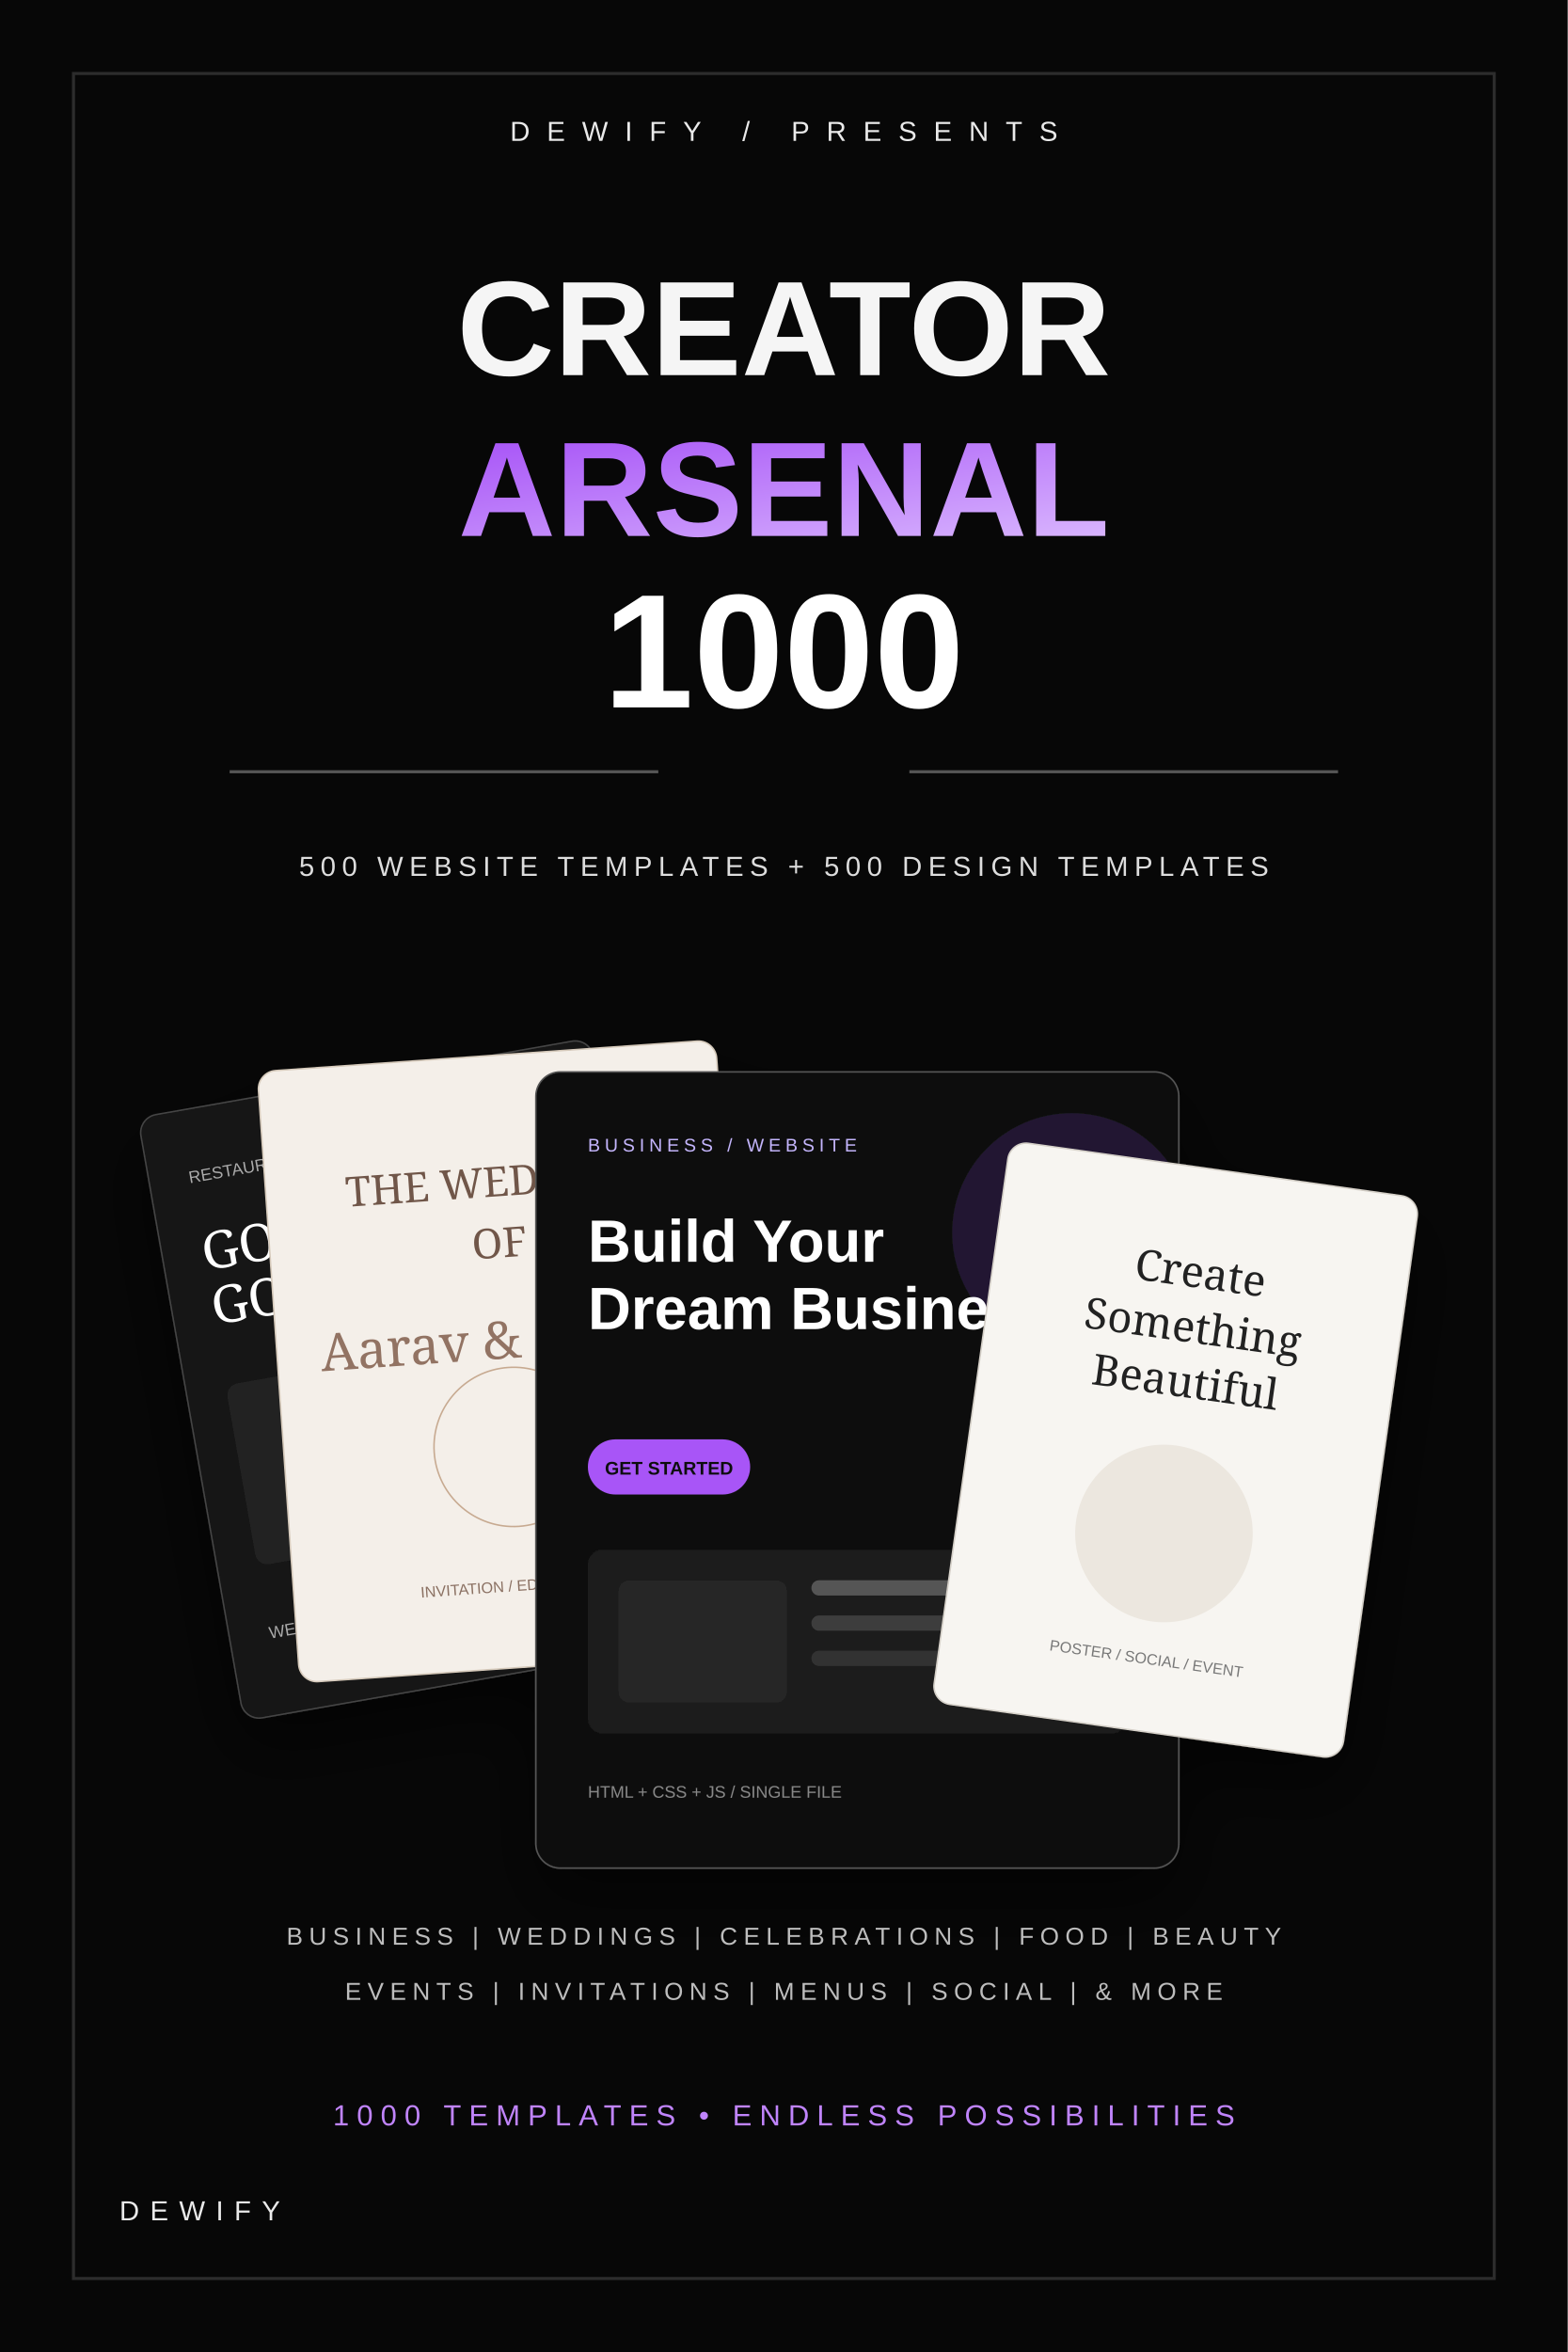
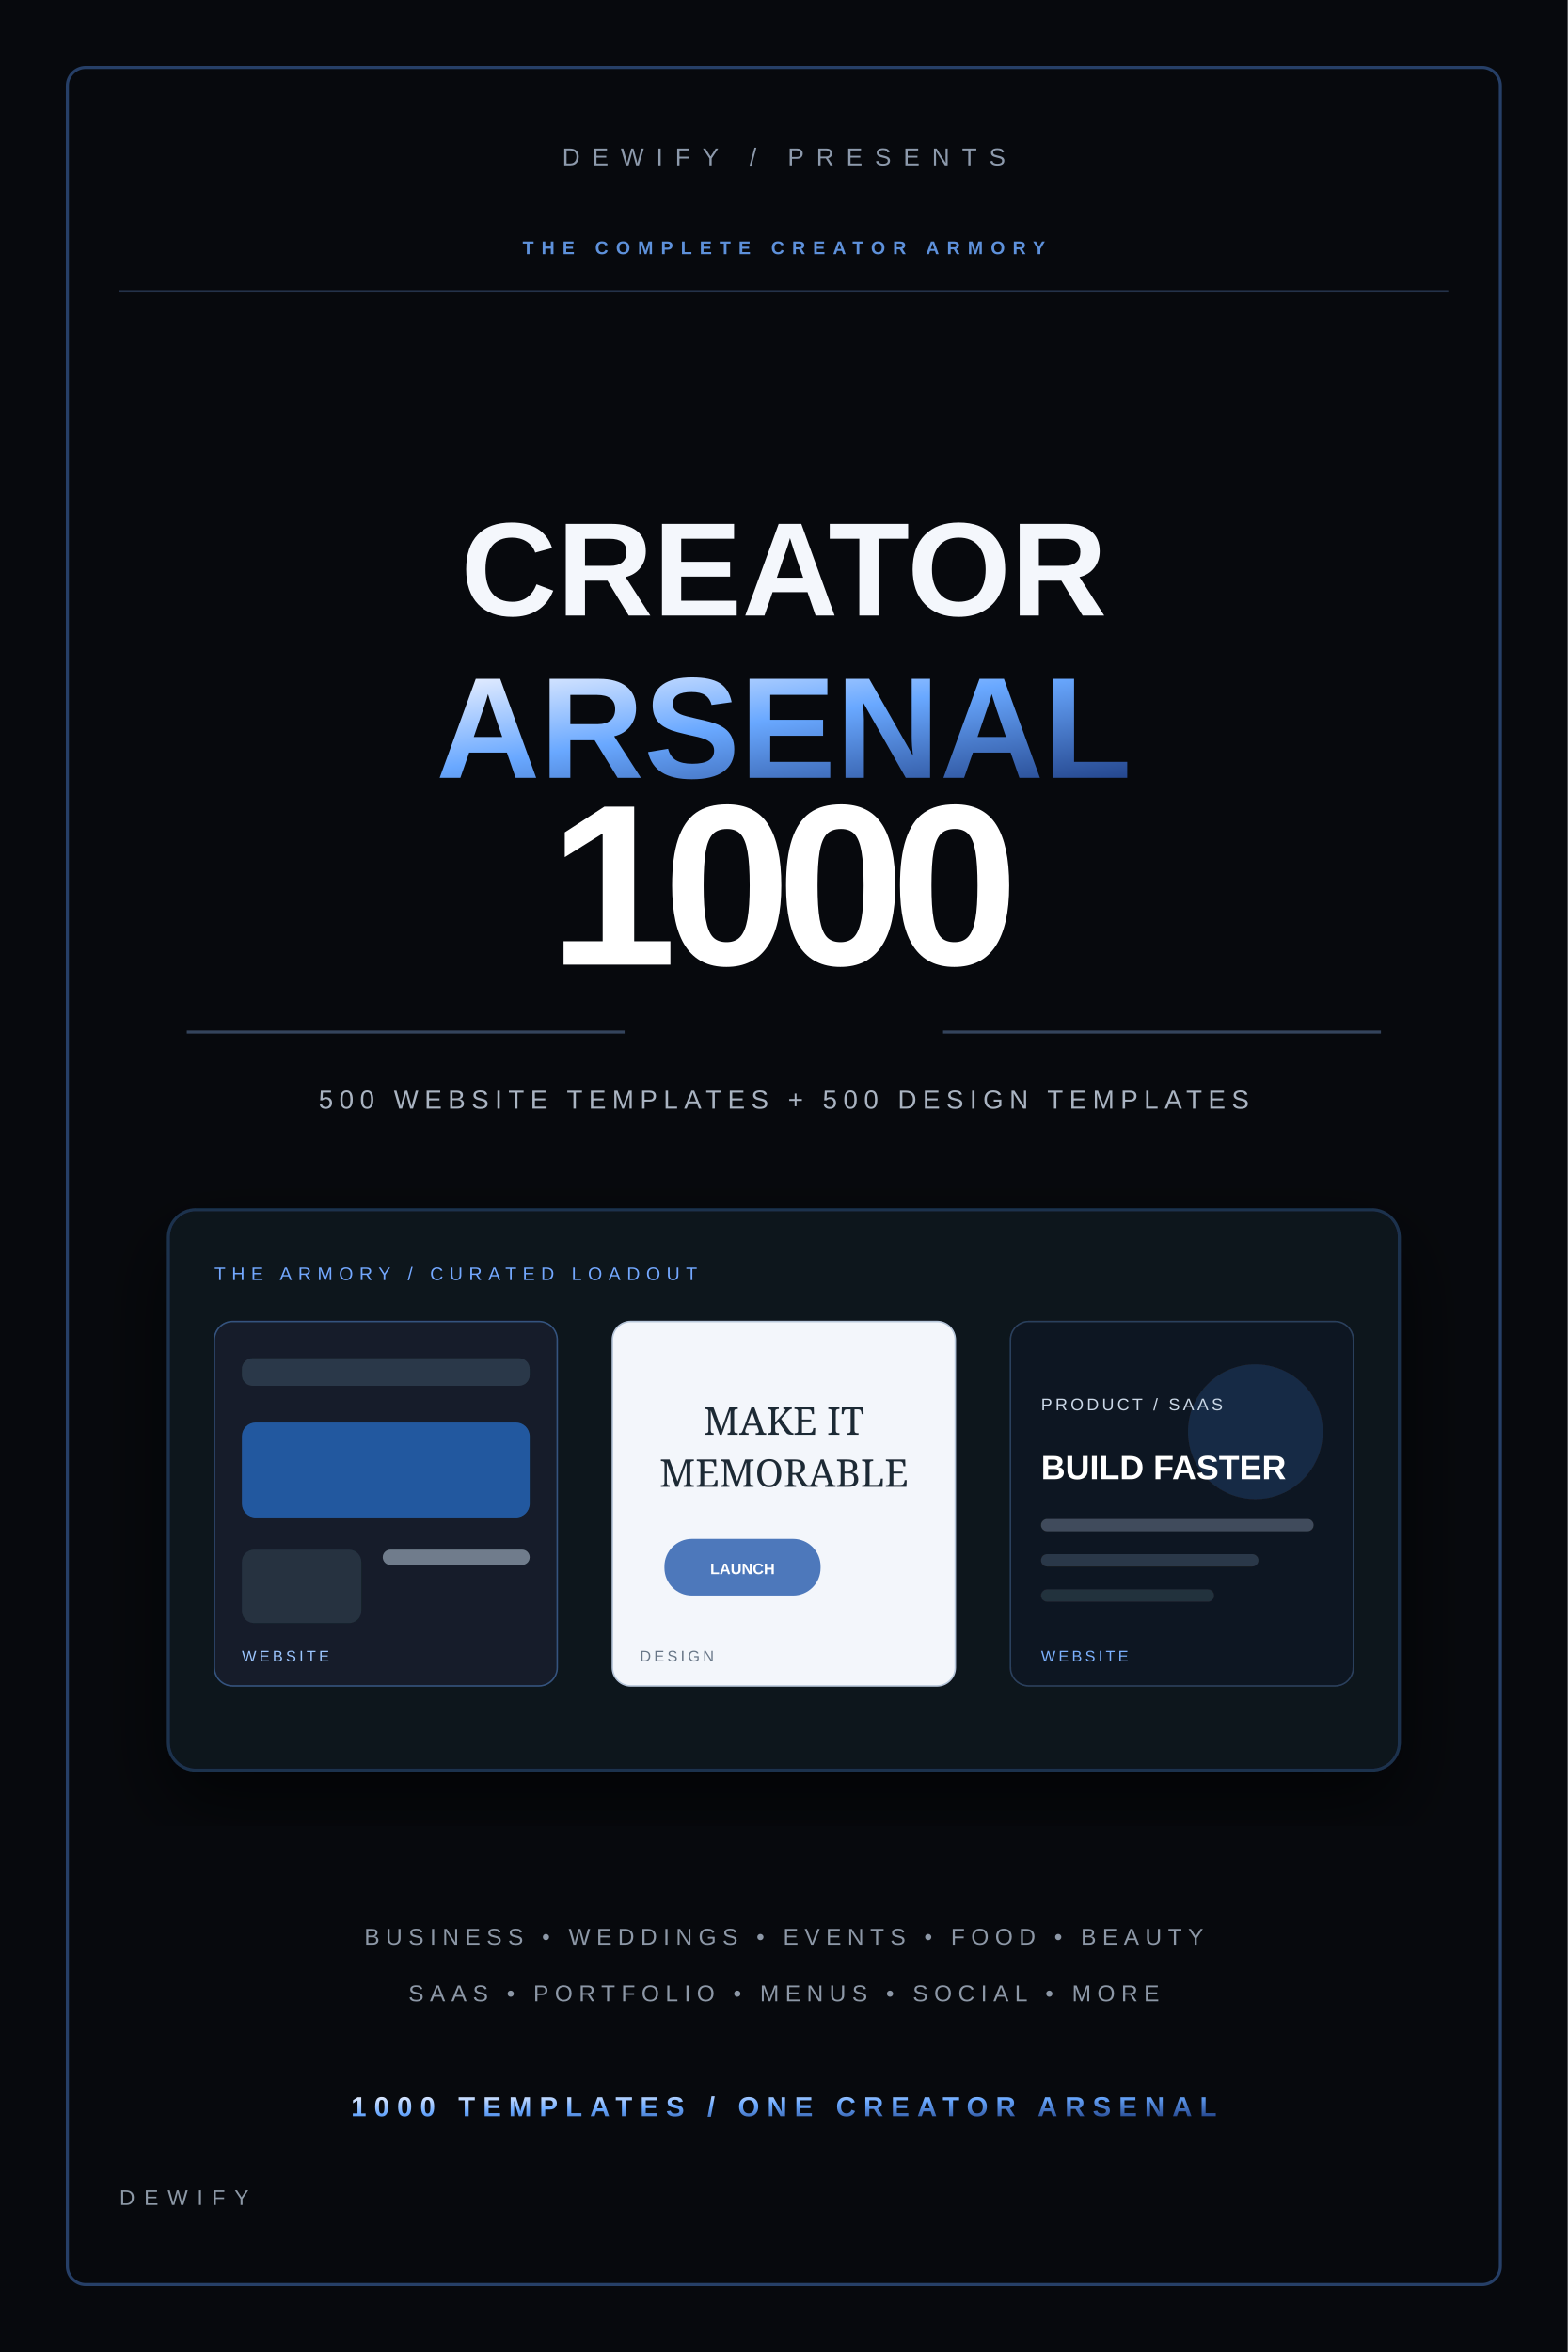
<svg xmlns="http://www.w3.org/2000/svg" viewBox="0 0 1024 1536" role="img" aria-labelledby="title desc">
  <defs>
-     <linearGradient id="p" x1="0" y1="0" x2="1" y2="1">
-       <stop stop-color="#a855f7" />
-       <stop offset="1" stop-color="#d8b4fe" />
+     <linearGradient id="b" x1="0" y1="0" x2="1" y2="1">
+       <stop stop-color="#e8efff" />
+       <stop offset=".45" stop-color="#69a8ff" />
+       <stop offset="1" stop-color="#24468d" />
    </linearGradient>
    <filter id="s">
-       <feDropShadow dx="0" dy="22" stdDeviation="22" flood-opacity=".5" />
+       <feDropShadow dx="0" dy="22" stdDeviation="24" flood-color="#000" flood-opacity=".62" />
    </filter>
  </defs>
-   <rect width="1024" height="1536" fill="#070707" />
-   <rect x="48" y="48" width="928" height="1440" fill="none" stroke="#2c2c2c" stroke-width="2" />
-   <text x="512" y="92" text-anchor="middle" fill="#eaeaea" font-family="Arial" font-size="18" letter-spacing="11">DEWIFY / PRESENTS</text>
-   <text x="512" y="245" text-anchor="middle" fill="#f5f5f5" font-family="Arial" font-size="88" font-weight="900">CREATOR</text>
-   <text x="512" y="350" text-anchor="middle" fill="url(#p)" font-family="Arial" font-size="88" font-weight="900">ARSENAL</text>
-   <text x="512" y="462" text-anchor="middle" fill="#fff" font-family="Arial" font-size="106" font-weight="900">1000</text>
-   <line x1="150" y1="504" x2="430" y2="504" stroke="#555" stroke-width="2" />
-   <line x1="594" y1="504" x2="874" y2="504" stroke="#555" stroke-width="2" />
-   <text x="512" y="572" text-anchor="middle" fill="#ddd" font-family="Arial" font-size="18" letter-spacing="4">500 WEBSITE TEMPLATES + 500 DESIGN TEMPLATES</text>
-   <g filter="url(#s)">
-     <g transform="translate(90 730) rotate(-10)">
-       <rect width="300" height="400" rx="12" fill="#141414" stroke="#444" />
-       <text x="26" y="48" fill="#aaa" font-family="Arial" font-size="11">RESTAURANT / MENU</text>
-       <text x="26" y="106" fill="#fff" font-family="Georgia" font-size="34">GOOD FOOD</text>
-       <text x="26" y="142" fill="#fff" font-family="Georgia" font-size="34">GOOD MOOD</text>
-       <rect x="26" y="182" width="248" height="120" rx="8" fill="#222" />
-       <circle cx="150" cy="242" r="42" fill="#343434" />
-       <text x="26" y="350" fill="#aaa" font-family="Arial" font-size="11">WEBSITE TEMPLATE</text>
-     </g>
-     <g transform="translate(168 700) rotate(-4)">
-       <rect width="300" height="400" rx="12" fill="#f4efe9" stroke="#d6cabb" />
-       <text x="150" y="92" text-anchor="middle" fill="#705648" font-family="Georgia" font-size="27">THE WEDDING</text>
-       <text x="150" y="132" text-anchor="middle" fill="#705648" font-family="Georgia" font-size="27">OF</text>
-       <text x="150" y="198" text-anchor="middle" fill="#927363" font-family="Georgia" font-size="34">Aarav &amp; Meera</text>
-       <circle cx="150" cy="256" r="52" fill="none" stroke="#c7aa91" />
-       <text x="150" y="350" text-anchor="middle" fill="#8a7062" font-family="Arial" font-size="10">INVITATION / EDITABLE SVG</text>
-     </g>
-     <g transform="translate(350 700)">
-       <rect width="420" height="520" rx="16" fill="#111" stroke="#555" />
-       <circle cx="350" cy="105" r="78" fill="#7c3aed" opacity=".16" />
-       <text x="34" y="52" fill="#c4b5fd" font-family="Arial" font-size="12" letter-spacing="3">BUSINESS / WEBSITE</text>
-       <text x="34" y="124" fill="#fff" font-family="Arial" font-size="39" font-weight="800">Build Your</text>
-       <text x="34" y="168" fill="#fff" font-family="Arial" font-size="39" font-weight="800">Dream Business</text>
-       <rect x="34" y="240" width="106" height="36" rx="18" fill="#a855f7" />
-       <text x="87" y="263" text-anchor="middle" fill="#111" font-family="Arial" font-size="12" font-weight="700">GET STARTED</text>
-       <rect x="34" y="312" width="352" height="120" rx="10" fill="#1b1b1b" />
-       <rect x="54" y="332" width="110" height="80" rx="7" fill="#252525" />
-       <rect x="180" y="332" width="185" height="10" rx="5" fill="#555" />
-       <rect x="180" y="355" width="142" height="10" rx="5" fill="#3d3d3d" />
-       <rect x="180" y="378" width="115" height="10" rx="5" fill="#333" />
-       <text x="34" y="474" fill="#888" font-family="Arial" font-size="11">HTML + CSS + JS / SINGLE FILE</text>
-     </g>
-     <g transform="translate(660 745) rotate(8)">
-       <rect width="270" height="370" rx="12" fill="#f7f5f1" stroke="#d5d0c8" />
-       <text x="135" y="78" text-anchor="middle" fill="#222" font-family="Georgia" font-size="28">Create</text>
-       <text x="135" y="114" text-anchor="middle" fill="#222" font-family="Georgia" font-size="28">Something</text>
-       <text x="135" y="150" text-anchor="middle" fill="#222" font-family="Georgia" font-size="28">Beautiful</text>
-       <circle cx="135" cy="240" r="58" fill="#ece7df" />
-       <text x="135" y="326" text-anchor="middle" fill="#777" font-family="Arial" font-size="10">POSTER / SOCIAL / EVENT</text>
+   <rect width="1024" height="1536" fill="#07090d" />
+   <rect x="44" y="44" width="936" height="1448" rx="12" fill="none" stroke="#263f67" stroke-width="2" />
+   <text x="512" y="108" text-anchor="middle" fill="#8d9aac" font-family="Arial" font-size="16" letter-spacing="8">DEWIFY / PRESENTS</text>
+   <text x="512" y="166" text-anchor="middle" fill="#5e91db" font-family="Arial" font-size="12" font-weight="700" letter-spacing="5">THE COMPLETE CREATOR ARMORY</text>
+   <path d="M78 190H946" stroke="#243249" />
+   <text x="512" y="402" text-anchor="middle" fill="#f4f7fc" font-family="Arial" font-size="87" font-weight="900">CREATOR</text>
+   <text x="512" y="508" text-anchor="middle" fill="url(#b)" font-family="Arial" font-size="94" font-weight="900">ARSENAL</text>
+   <text x="512" y="630" text-anchor="middle" fill="#fff" font-family="Arial" font-size="150" font-weight="900" letter-spacing="-9">1000</text>
+   <path d="M122 674H408M616 674H902" stroke="#34445c" stroke-width="2" />
+   <text x="512" y="724" text-anchor="middle" fill="#aab4c2" font-family="Arial" font-size="17" letter-spacing="4">500 WEBSITE TEMPLATES  +  500 DESIGN TEMPLATES</text>
+   <g transform="translate(110 790)" filter="url(#s)">
+     <rect width="804" height="366" rx="18" fill="#0d121a" stroke="#1d314d" stroke-width="2" />
+     <text x="30" y="46" fill="#73a9ff" font-family="Arial" font-size="12" letter-spacing="4">THE ARMORY / CURATED LOADOUT</text>
+     <g transform="translate(30 73)">
+       <rect width="224" height="238" rx="12" fill="#151d29" stroke="#34537e" />
+       <rect x="18" y="24" width="188" height="18" rx="7" fill="#2b3848" />
+       <rect x="18" y="66" width="188" height="62" rx="9" fill="#24599f" />
+       <rect x="18" y="149" width="78" height="48" rx="8" fill="#25313f" />
+       <rect x="110" y="149" width="96" height="10" rx="5" fill="#707c8c" />
+       <text x="18" y="222" fill="#9dc5ff" font-family="Arial" font-size="10" letter-spacing="2">WEBSITE</text>
+       <rect x="260" width="224" height="238" rx="12" fill="#f3f6fb" stroke="#b7c7da" />
+       <text x="372" y="74" text-anchor="middle" fill="#1f2934" font-family="Georgia,serif" font-size="25">MAKE IT</text>
+       <text x="372" y="108" text-anchor="middle" fill="#1f2934" font-family="Georgia,serif" font-size="25">MEMORABLE</text>
+       <rect x="294" y="142" width="102" height="37" rx="18" fill="#4d78bb" />
+       <text x="345" y="165" text-anchor="middle" fill="#fff" font-family="Arial" font-size="10" font-weight="700">LAUNCH</text>
+       <text x="278" y="222" fill="#687687" font-family="Arial" font-size="10" letter-spacing="2">DESIGN</text>
+       <rect x="520" width="224" height="238" rx="12" fill="#111821" stroke="#2a405d" />
+       <circle cx="680" cy="72" r="44" fill="#3e84e5" opacity=".18" />
+       <text x="540" y="58" fill="#cad8e8" font-family="Arial" font-size="11" letter-spacing="2">PRODUCT / SAAS</text>
+       <text x="540" y="103" fill="#fff" font-family="Arial" font-size="22" font-weight="800">BUILD FASTER</text>
+       <rect x="540" y="129" width="178" height="8" rx="4" fill="#404c5b" />
+       <rect x="540" y="152" width="142" height="8" rx="4" fill="#2c3948" />
+       <rect x="540" y="175" width="113" height="8" rx="4" fill="#24303d" />
+       <text x="540" y="222" fill="#7bb1ff" font-family="Arial" font-size="10" letter-spacing="2">WEBSITE</text>
    </g>
  </g>
-   <text x="512" y="1270" text-anchor="middle" fill="#bdbdbd" font-family="Arial" font-size="16" letter-spacing="4">BUSINESS | WEDDINGS | CELEBRATIONS | FOOD | BEAUTY</text>
-   <text x="512" y="1306" text-anchor="middle" fill="#bdbdbd" font-family="Arial" font-size="16" letter-spacing="4">EVENTS | INVITATIONS | MENUS | SOCIAL | &amp; MORE</text>
-   <text x="512" y="1388" text-anchor="middle" fill="#c084fc" font-family="Arial" font-size="19" letter-spacing="5">1000 TEMPLATES • ENDLESS POSSIBILITIES</text>
-   <text x="78" y="1450" fill="#eaeaea" font-family="Arial" font-size="18" letter-spacing="7">DEWIFY</text>
+   <text x="512" y="1270" text-anchor="middle" fill="#8d98a7" font-family="Arial" font-size="15" letter-spacing="4">BUSINESS • WEDDINGS • EVENTS • FOOD • BEAUTY</text>
+   <text x="512" y="1307" text-anchor="middle" fill="#8d98a7" font-family="Arial" font-size="15" letter-spacing="4">SAAS • PORTFOLIO • MENUS • SOCIAL • MORE</text>
+   <text x="512" y="1382" text-anchor="middle" fill="url(#b)" font-family="Arial" font-size="18" font-weight="700" letter-spacing="5">1000 TEMPLATES / ONE CREATOR ARSENAL</text>
+   <text x="78" y="1440" fill="#8d99a7" font-family="Arial" font-size="14" letter-spacing="6">DEWIFY</text>
</svg>
